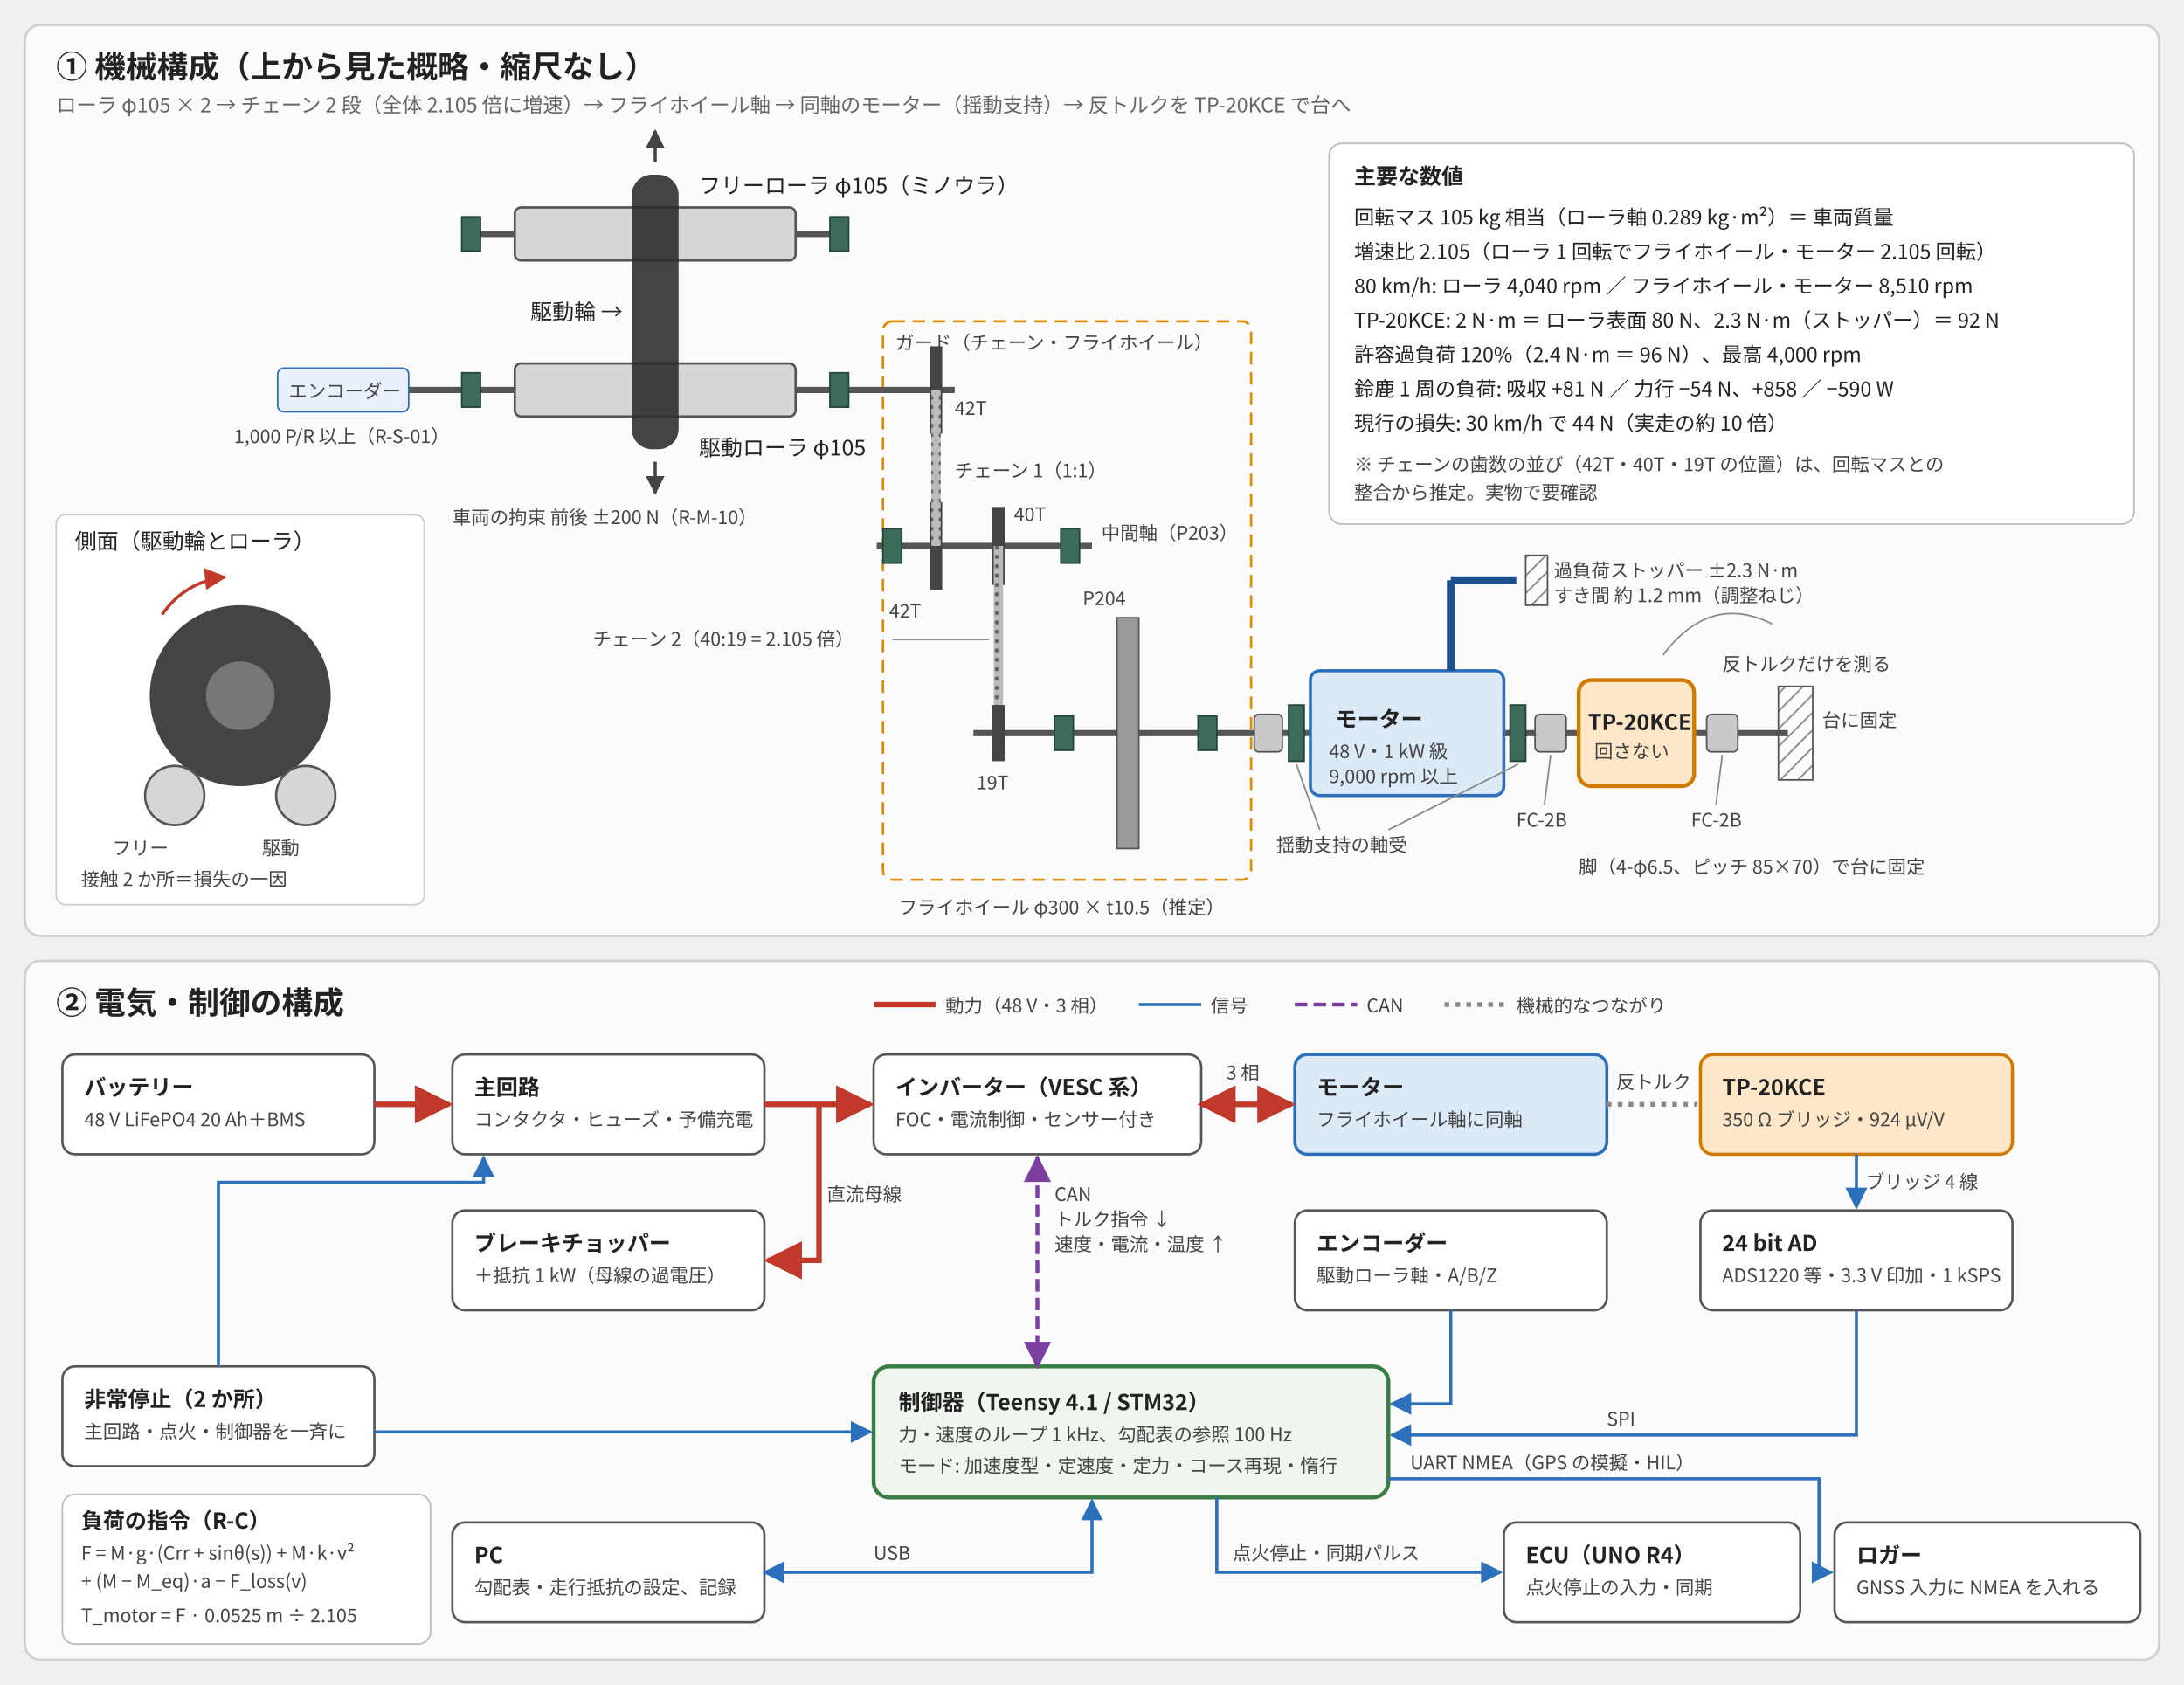
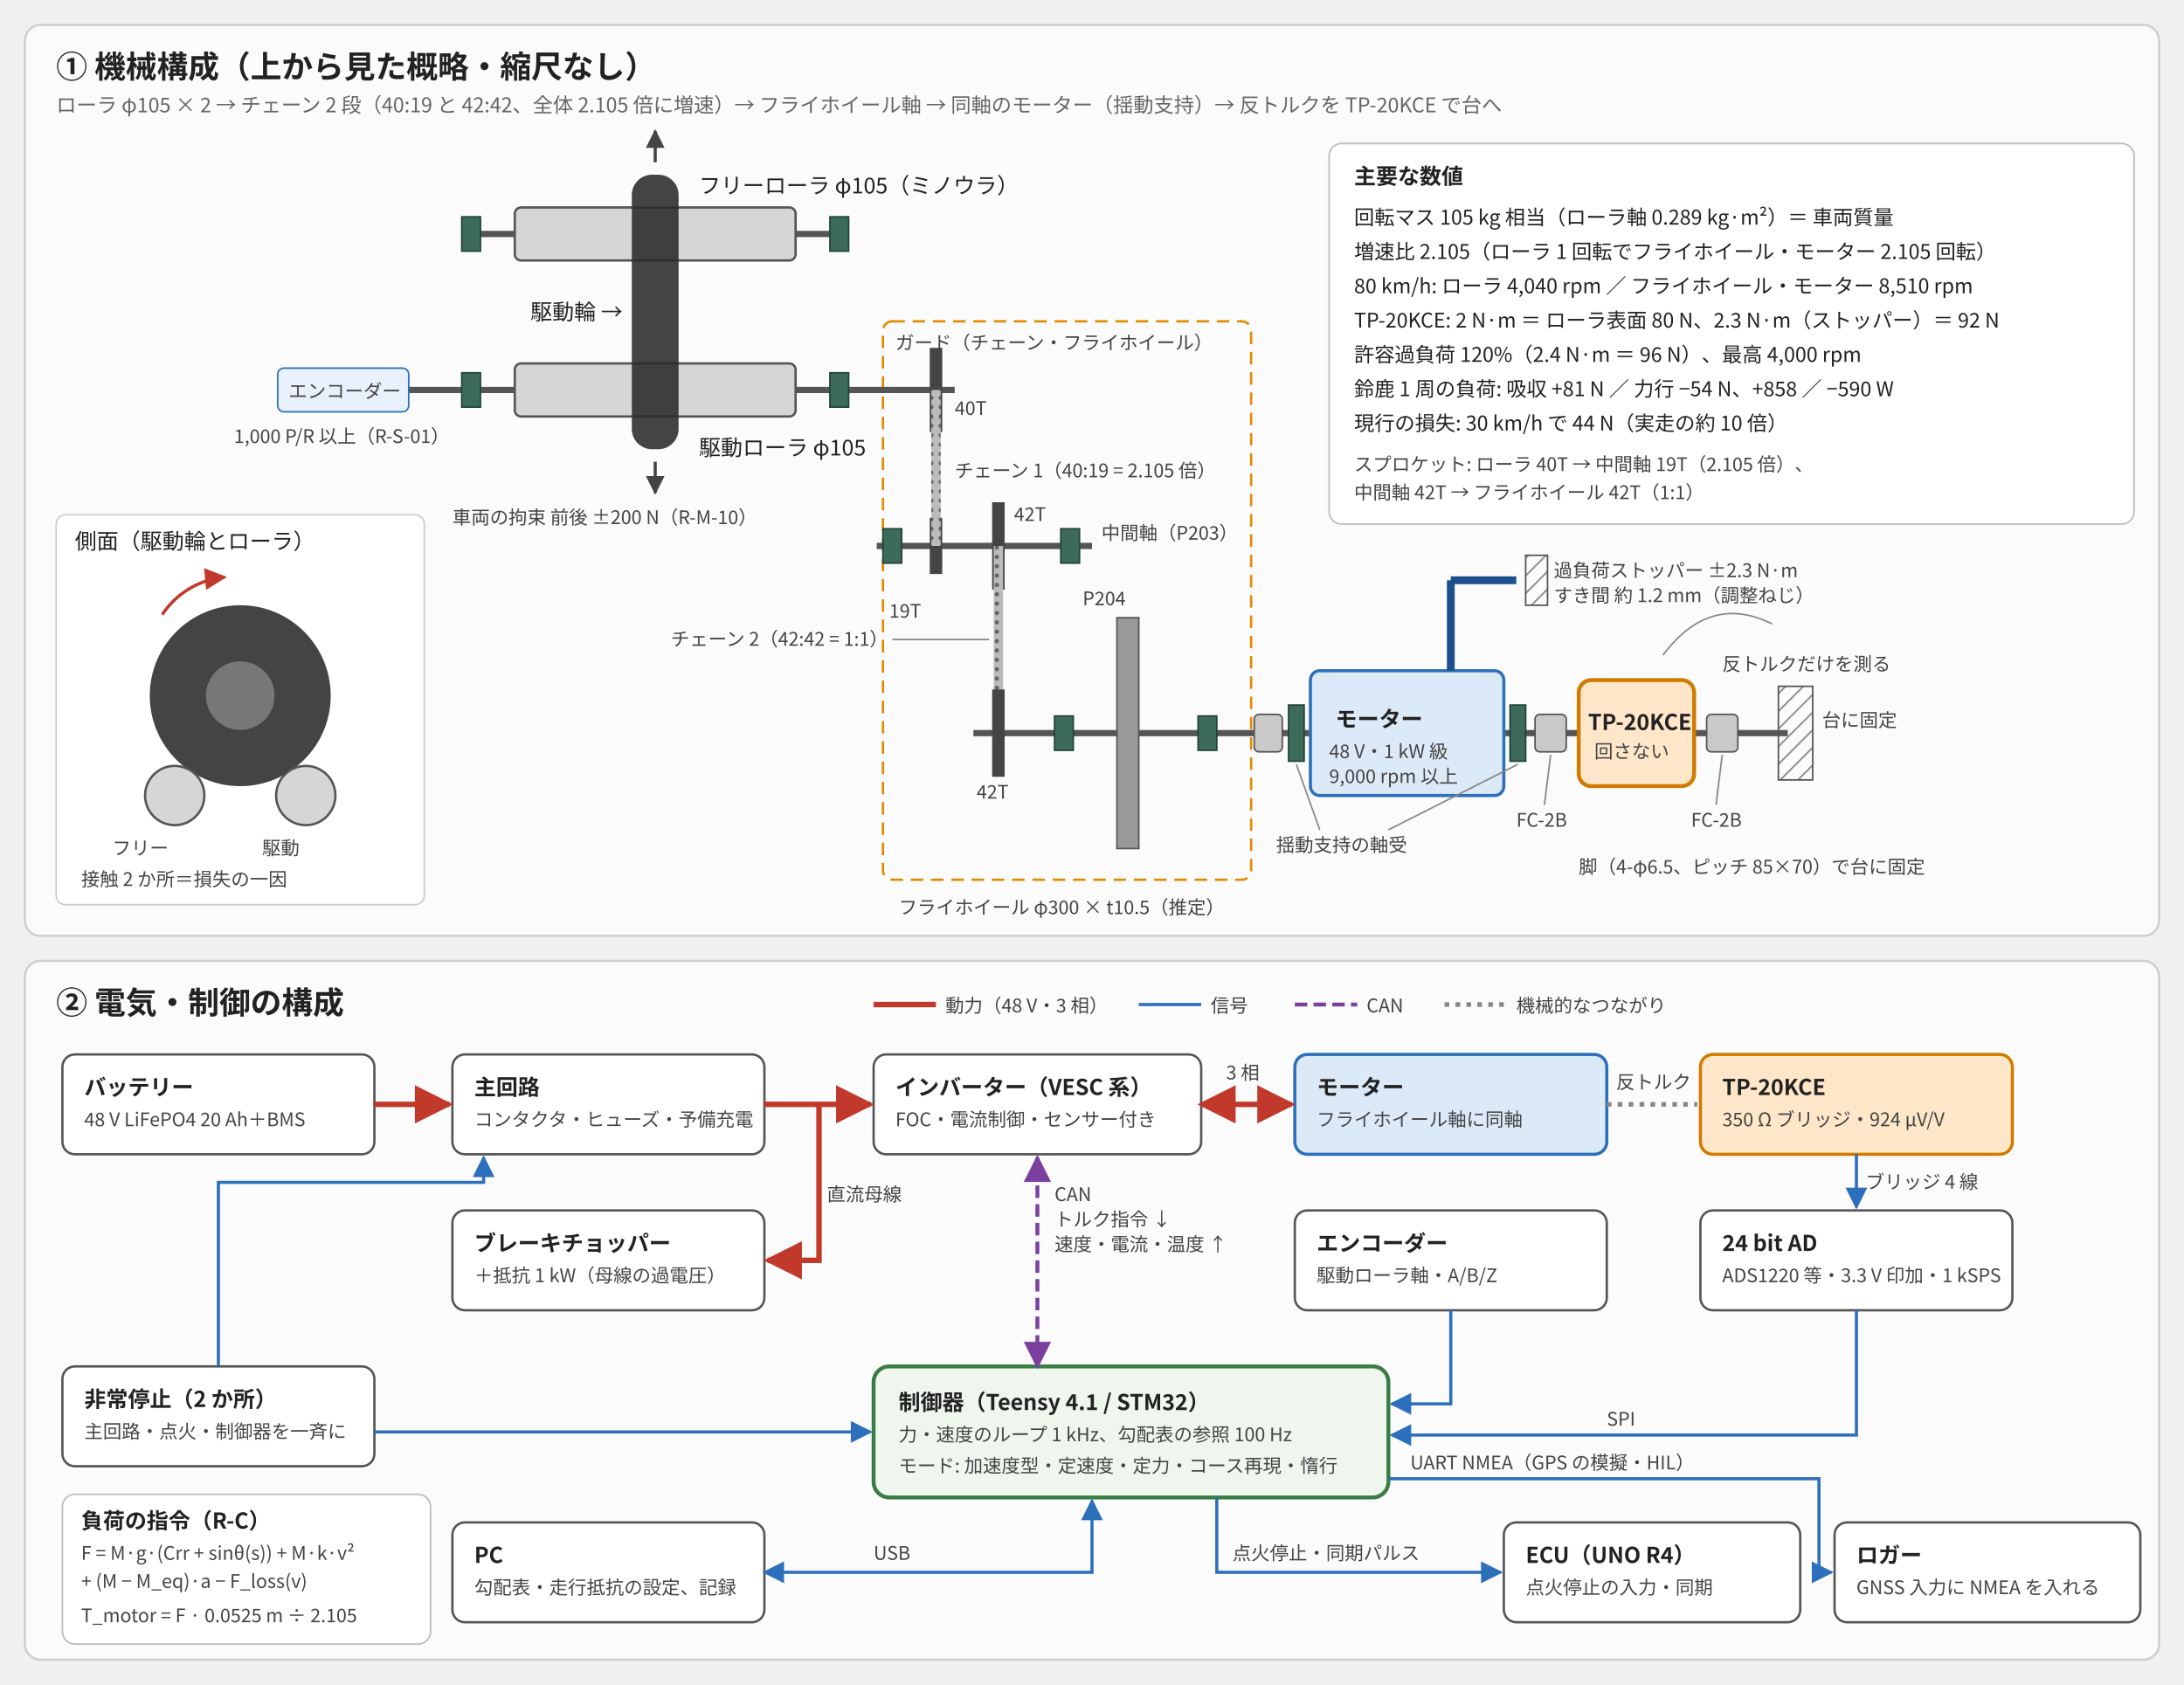
<svg xmlns="http://www.w3.org/2000/svg" viewBox="0 0 1400 1080" width="1400" height="1080" font-family="'Noto Sans CJK JP','Hiragino Sans','Yu Gothic','Meiryo',sans-serif">
  <defs>
    <marker id="ar" viewBox="0 0 10 10" refX="9" refY="5" markerWidth="7" markerHeight="7" orient="auto-start-reverse">
      <path d="M0,0 L10,5 L0,10 z" fill="#2c6fbb" />
    </marker>
    <marker id="arR" viewBox="0 0 10 10" refX="9" refY="5" markerWidth="7" markerHeight="7" orient="auto-start-reverse">
      <path d="M0,0 L10,5 L0,10 z" fill="#c0392b" />
    </marker>
    <marker id="arP" viewBox="0 0 10 10" refX="9" refY="5" markerWidth="7" markerHeight="7" orient="auto-start-reverse">
      <path d="M0,0 L10,5 L0,10 z" fill="#7b3fa0" />
    </marker>
    <marker id="arK" viewBox="0 0 10 10" refX="9" refY="5" markerWidth="6" markerHeight="6" orient="auto-start-reverse">
      <path d="M0,0 L10,5 L0,10 z" fill="#444" />
    </marker>
    <pattern id="hatch" width="8" height="8" patternUnits="userSpaceOnUse" patternTransform="rotate(45)">
      <line x1="0" y1="0" x2="0" y2="8" stroke="#888" stroke-width="2" />
    </pattern>
    <pattern id="chain" width="6" height="6" patternUnits="userSpaceOnUse">
      <rect width="6" height="6" fill="#bbb" />
      <circle cx="3" cy="3" r="1.4" fill="#666" />
    </pattern>
  </defs>
  <style>
    .panel{fill:#fbfbfb;stroke:#d0d0d0;stroke-width:1.5}
    .title{font-size:20px;font-weight:700;fill:#222}
    .sub{font-size:13px;fill:#666}
    .lbl{font-size:14px;fill:#222}
    .sm{font-size:12px;fill:#444}
    .num{font-size:13px;fill:#222}
    .axle{stroke:#555;stroke-width:4}
    .roller{fill:#d6d6d6;stroke:#555;stroke-width:1.5}
    .brg{fill:#3d6b5a;stroke:#22443a}
    .spk{fill:#444}
    .lead{stroke:#888;stroke-width:1;fill:none}
    .blk{fill:#fff;stroke:#555;stroke-width:1.5;rx:8}
    .bt{font-size:14px;font-weight:700;fill:#222}
    .bs{font-size:12px;fill:#444}
    .pw{stroke:#c0392b;stroke-width:3.5;fill:none}
    .sg{stroke:#2c6fbb;stroke-width:2;fill:none}
    .can{stroke:#7b3fa0;stroke-width:2.5;fill:none;stroke-dasharray:8 4}
    .mech{stroke:#888;stroke-width:3;fill:none;stroke-dasharray:3 4}
  </style>
  <rect class="panel" x="16" y="16" width="1368" height="584" rx="10" />
  <text class="title" x="36" y="50">① 機械構成（上から見た概略・縮尺なし）</text>
-   <text class="sub" x="36" y="72">ローラ φ105 × 2 → チェーン 2 段（全体 2.105 倍に増速）→ フライホイール軸 → 同軸のモーター（揺動支持）→ 反トルクを TP-20KCE で台へ</text>
+   <text class="sub" x="36" y="72">ローラ φ105 × 2 → チェーン 2 段（40:19 と 42:42、全体 2.105 倍に増速）→ フライホイール軸 → 同軸のモーター（揺動支持）→ 反トルクを TP-20KCE で台へ</text>
  <rect x="566" y="206" width="236" height="358" fill="none" stroke="#e08a00" stroke-width="1.5" stroke-dasharray="8 5" rx="6" />
  <text class="sm" x="574" y="224" fill="#b06a00">ガード（チェーン・フライホイール）</text>
  <line class="axle" x1="300" y1="150" x2="542" y2="150" />
  <rect class="brg" x="296" y="139" width="12" height="22" />
  <rect class="brg" x="532" y="139" width="12" height="22" />
  <rect class="roller" x="330" y="133" width="180" height="34" rx="4" />
  <text class="lbl" x="448" y="124">フリーローラ φ105（ミノウラ）</text>
  <line class="axle" x1="262" y1="250" x2="612" y2="250" />
  <rect class="brg" x="296" y="239" width="12" height="22" />
  <rect class="brg" x="532" y="239" width="12" height="22" />
  <rect class="roller" x="330" y="233" width="180" height="34" rx="4" />
  <text class="lbl" x="448" y="292">駆動ローラ φ105</text>
-   <rect class="spk" x="596" y="222" width="8" height="56" />
-   <text class="sm" x="612" y="266">42T</text>
+   <rect class="spk" x="596" y="223" width="8" height="54" />
+   <text class="sm" x="612" y="266">40T</text>
  <rect x="178" y="236" width="84" height="28" fill="#e8f0fb" stroke="#2c6fbb" rx="4" />
  <text class="sm" x="185" y="255">エンコーダー</text>
  <text class="sm" x="150" y="284">1,000 P/R 以上（R-S-01）</text>
  <rect x="405" y="112" width="30" height="176" rx="13" fill="#2b2b2b" opacity="0.88" />
  <text class="lbl" x="340" y="205">駆動輪 →</text>
  <line class="axle" x1="562" y1="350" x2="700" y2="350" />
  <rect class="brg" x="566" y="339" width="12" height="22" />
  <rect class="brg" x="680" y="339" width="12" height="22" />
-   <rect class="spk" x="596" y="322" width="8" height="56" />
-   <rect class="spk" x="636" y="325" width="8" height="50" />
-   <text class="sm" x="570" y="396">42T</text>
-   <text class="sm" x="650" y="334">40T</text>
+   <rect class="spk" x="596" y="332" width="8" height="36" />
+   <rect class="spk" x="636" y="322" width="8" height="56" />
+   <text class="sm" x="570" y="396">19T</text>
+   <text class="sm" x="650" y="334">42T</text>
  <text class="sm" x="706" y="346">中間軸（P203）</text>
  <rect x="597" y="250" width="6" height="100" fill="url(#chain)" />
-   <text class="sm" x="612" y="306">チェーン 1（1:1）</text>
+   <text class="sm" x="612" y="306">チェーン 1（40:19 = 2.105 倍）</text>
  <rect x="637" y="350" width="6" height="120" fill="url(#chain)" />
-   <text class="sm" x="380" y="414">チェーン 2（40:19 = 2.105 倍）</text>
+   <text class="sm" x="430" y="414">チェーン 2（42:42 = 1:1）</text>
  <line class="lead" x1="572" y1="410" x2="634" y2="410" />
  <line class="axle" x1="624" y1="470" x2="1146" y2="470" />
-   <rect class="spk" x="636" y="452" width="8" height="36" />
-   <text class="sm" x="626" y="506">19T</text>
+   <rect class="spk" x="636" y="442" width="8" height="56" />
+   <text class="sm" x="626" y="512">42T</text>
  <rect class="brg" x="676" y="459" width="12" height="22" />
  <rect class="brg" x="768" y="459" width="12" height="22" />
  <rect x="716" y="396" width="14" height="148" fill="#9a9a9a" stroke="#555" />
  <text class="sm" x="576" y="586">フライホイール φ300 × t10.5（推定）</text>
  <text class="sm" x="694" y="388">P204</text>
  <rect x="804" y="458" width="18" height="24" fill="#c9c9c9" stroke="#555" rx="3" />
  <rect x="826" y="452" width="10" height="36" fill="#3d6b5a" stroke="#22443a" />
  <rect x="840" y="430" width="124" height="80" fill="#dce9f7" stroke="#2c6fbb" stroke-width="2" rx="6" />
  <text class="bt" x="856" y="466" fill="#1d4f8c">モーター</text>
  <text class="sm" x="852" y="486">48 V・1 kW 級</text>
  <text class="sm" x="852" y="502">9,000 rpm 以上</text>
  <rect x="968" y="452" width="10" height="36" fill="#3d6b5a" stroke="#22443a" />
  <text class="sm" x="818" y="546">揺動支持の軸受</text>
  <line class="lead" x1="831" y1="490" x2="846" y2="532" />
  <line class="lead" x1="973" y1="490" x2="890" y2="532" />
  <line x1="930" y1="430" x2="930" y2="372" stroke="#1d4f8c" stroke-width="5" />
  <line x1="930" y1="372" x2="972" y2="372" stroke="#1d4f8c" stroke-width="5" />
  <rect x="978" y="356" width="14" height="32" fill="url(#hatch)" stroke="#555" />
  <text class="sm" x="996" y="370">過負荷ストッパー ±2.3 N·m</text>
  <text class="sm" x="996" y="386">すき間 約 1.2 mm（調整ねじ）</text>
  <rect x="984" y="458" width="20" height="24" fill="#c9c9c9" stroke="#555" rx="3" />
  <rect x="1012" y="436" width="74" height="68" fill="#fde7c8" stroke="#d07a00" stroke-width="2.5" rx="8" />
  <text class="bt" x="1018" y="468" fill="#8a4b00">TP-20KCE</text>
  <text class="sm" x="1022" y="486">回さない</text>
  <rect x="1094" y="458" width="20" height="24" fill="#c9c9c9" stroke="#555" rx="3" />
  <rect x="1140" y="440" width="22" height="60" fill="url(#hatch)" stroke="#555" />
  <text class="sm" x="1168" y="466">台に固定</text>
  <text class="sm" x="972" y="530">FC-2B</text>
  <text class="sm" x="1084" y="530">FC-2B</text>
  <line class="lead" x1="994" y1="484" x2="990" y2="516" />
  <line class="lead" x1="1104" y1="484" x2="1100" y2="516" />
  <text class="sm" x="1012" y="560">脚（4-φ6.5、ピッチ 85×70）で台に固定</text>
  <path d="M1066,420 q30,-40 70,-20" class="lead" />
  <text class="sm" x="1104" y="430" fill="#8a4b00">反トルクだけを測る</text>
  <line x1="420" y1="104" x2="420" y2="84" stroke="#444" stroke-width="2" marker-end="url(#arK)" />
  <line x1="420" y1="296" x2="420" y2="316" stroke="#444" stroke-width="2" marker-end="url(#arK)" />
  <text class="sm" x="290" y="336">車両の拘束 前後 ±200 N（R-M-10）</text>
  <rect x="36" y="330" width="236" height="250" fill="#fff" stroke="#ccc" rx="6" />
  <text class="lbl" x="48" y="352">側面（駆動輪とローラ）</text>
  <circle cx="154" cy="446" r="58" fill="#2b2b2b" opacity="0.88" />
  <circle cx="154" cy="446" r="22" fill="#777" />
  <circle cx="112" cy="510" r="19" fill="#d6d6d6" stroke="#555" stroke-width="1.5" />
  <circle cx="196" cy="510" r="19" fill="#d6d6d6" stroke="#555" stroke-width="1.5" />
  <text class="sm" x="72" y="548">フリー</text>
  <text class="sm" x="168" y="548">駆動</text>
  <text class="sm" x="52" y="568">接触 2 か所＝損失の一因</text>
  <path d="M104,394 a54,54 0 0 1 40,-24" fill="none" stroke="#c0392b" stroke-width="2" marker-end="url(#arR)" />
  <rect x="852" y="92" width="516" height="244" fill="#fff" stroke="#bbb" rx="8" />
  <text class="bt" x="868" y="118">主要な数値</text>
  <text class="num" x="868" y="144">回転マス 105 kg 相当（ローラ軸 0.289 kg·m²）＝ 車両質量</text>
  <text class="num" x="868" y="166">増速比 2.105（ローラ 1 回転でフライホイール・モーター 2.105 回転）</text>
  <text class="num" x="868" y="188">80 km/h: ローラ 4,040 rpm ／ フライホイール・モーター 8,510 rpm</text>
  <text class="num" x="868" y="210">TP-20KCE: 2 N·m ＝ ローラ表面 80 N、2.3 N·m（ストッパー）＝ 92 N</text>
  <text class="num" x="868" y="232">　　　　　許容過負荷 120%（2.4 N·m ＝ 96 N）、最高 4,000 rpm</text>
  <text class="num" x="868" y="254">鈴鹿 1 周の負荷: 吸収 +81 N ／ 力行 −54 N、+858 ／ −590 W</text>
  <text class="num" x="868" y="276">現行の損失: 30 km/h で 44 N（実走の約 10 倍）</text>
-   <text class="sm" x="868" y="302" fill="#b03a2e">※ チェーンの歯数の並び（42T・40T・19T の位置）は、回転マスとの</text>
-   <text class="sm" x="868" y="320" fill="#b03a2e">　 整合から推定。実物で要確認</text>
+   <text class="sm" x="868" y="302">スプロケット: ローラ 40T → 中間軸 19T（2.105 倍）、</text>
+   <text class="sm" x="868" y="320">　　　　　　 中間軸 42T → フライホイール 42T（1:1）</text>
  <rect class="panel" x="16" y="616" width="1368" height="448" rx="10" />
  <text class="title" x="36" y="650">② 電気・制御の構成</text>
  <line class="pw" x1="560" y1="644" x2="600" y2="644" />
  <text class="sm" x="606" y="649">動力（48 V・3 相）</text>
  <line class="sg" x1="730" y1="644" x2="770" y2="644" />
  <text class="sm" x="776" y="649">信号</text>
  <line class="can" x1="830" y1="644" x2="870" y2="644" />
  <text class="sm" x="876" y="649">CAN</text>
  <line class="mech" x1="926" y1="644" x2="966" y2="644" />
  <text class="sm" x="972" y="649">機械的なつながり</text>
  <rect class="blk" x="40" y="676" width="200" height="64" />
  <text class="bt" x="54" y="702">バッテリー</text>
  <text class="bs" x="54" y="722">48 V LiFePO4 20 Ah＋BMS</text>
  <rect class="blk" x="290" y="676" width="200" height="64" />
  <text class="bt" x="304" y="702">主回路</text>
  <text class="bs" x="304" y="722">コンタクタ・ヒューズ・予備充電</text>
  <rect class="blk" x="560" y="676" width="210" height="64" />
  <text class="bt" x="574" y="702">インバーター（VESC 系）</text>
  <text class="bs" x="574" y="722">FOC・電流制御・センサー付き</text>
  <rect x="830" y="676" width="200" height="64" fill="#dce9f7" stroke="#2c6fbb" stroke-width="2" rx="8" />
  <text class="bt" x="844" y="702" fill="#1d4f8c">モーター</text>
  <text class="bs" x="844" y="722">フライホイール軸に同軸</text>
  <rect x="1090" y="676" width="200" height="64" fill="#fde7c8" stroke="#d07a00" stroke-width="2" rx="8" />
  <text class="bt" x="1104" y="702" fill="#8a4b00">TP-20KCE</text>
  <text class="bs" x="1104" y="722">350 Ω ブリッジ・924 μV/V</text>
  <line class="pw" x1="240" y1="708" x2="288" y2="708" marker-end="url(#arR)" />
  <line class="pw" x1="490" y1="708" x2="558" y2="708" marker-end="url(#arR)" />
  <line class="pw" x1="770" y1="708" x2="828" y2="708" marker-start="url(#arR)" marker-end="url(#arR)" />
  <text class="sm" x="786" y="692">3 相</text>
  <line class="mech" x1="1030" y1="708" x2="1088" y2="708" />
  <text class="sm" x="1036" y="698">反トルク</text>
  <rect class="blk" x="290" y="776" width="200" height="64" />
  <text class="bt" x="304" y="802">ブレーキチョッパー</text>
  <text class="bs" x="304" y="822">＋抵抗 1 kW（母線の過電圧）</text>
  <path class="pw" d="M525,708 V808 H492" marker-end="url(#arR)" />
  <text class="sm" x="530" y="770">直流母線</text>
  <rect class="blk" x="1090" y="776" width="200" height="64" />
  <text class="bt" x="1104" y="802">24 bit AD</text>
  <text class="bs" x="1104" y="822">ADS1220 等・3.3 V 印加・1 kSPS</text>
  <line class="sg" x1="1190" y1="740" x2="1190" y2="774" marker-end="url(#ar)" />
  <text class="sm" x="1196" y="762">ブリッジ 4 線</text>
  <rect class="blk" x="830" y="776" width="200" height="64" />
  <text class="bt" x="844" y="802">エンコーダー</text>
  <text class="bs" x="844" y="822">駆動ローラ軸・A/B/Z</text>
  <rect x="560" y="876" width="330" height="84" fill="#eef6ee" stroke="#3a7d44" stroke-width="2.5" rx="10" />
  <text class="bt" x="576" y="904" fill="#245a2c">制御器（Teensy 4.1 / STM32）</text>
  <text class="bs" x="576" y="924">力・速度のループ 1 kHz、勾配表の参照 100 Hz</text>
  <text class="bs" x="576" y="944">モード: 加速度型・定速度・定力・コース再現・惰行</text>
  <path class="can" d="M665,876 V742" marker-start="url(#arP)" marker-end="url(#arP)" />
  <text class="sm" x="676" y="770">CAN</text>
  <text class="sm" x="676" y="786">トルク指令 ↓</text>
  <text class="sm" x="676" y="802">速度・電流・温度 ↑</text>
  <path class="sg" d="M930,840 V900 H892" marker-end="url(#ar)" />
  <path class="sg" d="M1190,840 V920 H892" marker-end="url(#ar)" />
  <text class="sm" x="1030" y="914">SPI</text>
  <rect class="blk" x="40" y="876" width="200" height="64" />
  <text class="bt" x="54" y="902">非常停止（2 か所）</text>
  <text class="bs" x="54" y="922">主回路・点火・制御器を一斉に</text>
  <path class="sg" d="M140,876 V758 H310 V742" marker-end="url(#ar)" />
  <line class="sg" x1="240" y1="918" x2="558" y2="918" marker-end="url(#ar)" />
  <rect class="blk" x="290" y="976" width="200" height="64" />
  <text class="bt" x="304" y="1002">PC</text>
  <text class="bs" x="304" y="1022">勾配表・走行抵抗の設定、記録</text>
  <path class="sg" d="M490,1008 H700 V962" marker-start="url(#ar)" marker-end="url(#ar)" />
  <text class="sm" x="560" y="1000">USB</text>
  <rect class="blk" x="964" y="976" width="190" height="64" />
  <text class="bt" x="978" y="1002">ECU（UNO R4）</text>
  <text class="bs" x="978" y="1022">点火停止の入力・同期</text>
  <path class="sg" d="M780,960 V1008 H962" marker-end="url(#ar)" />
  <text class="sm" x="790" y="1000">点火停止・同期パルス</text>
  <rect class="blk" x="1176" y="976" width="196" height="64" />
  <text class="bt" x="1190" y="1002">ロガー</text>
  <text class="bs" x="1190" y="1022">GNSS 入力に NMEA を入れる</text>
  <path class="sg" d="M890,948 H1166 V1008 H1174" marker-end="url(#ar)" />
  <text class="sm" x="904" y="942">UART NMEA（GPS の模擬・HIL）</text>
  <rect x="40" y="958" width="236" height="96" fill="#fff" stroke="#bbb" rx="8" />
  <text class="bt" x="52" y="980">負荷の指令（R-C）</text>
  <text class="sm" x="52" y="1000">F = M·g·(Crr + sinθ(s)) + M·k·v²</text>
  <text class="sm" x="52" y="1018">　 + (M − M_eq)·a − F_loss(v)</text>
  <text class="sm" x="52" y="1040">T_motor = F · 0.0525 m ÷ 2.105</text>
</svg>
